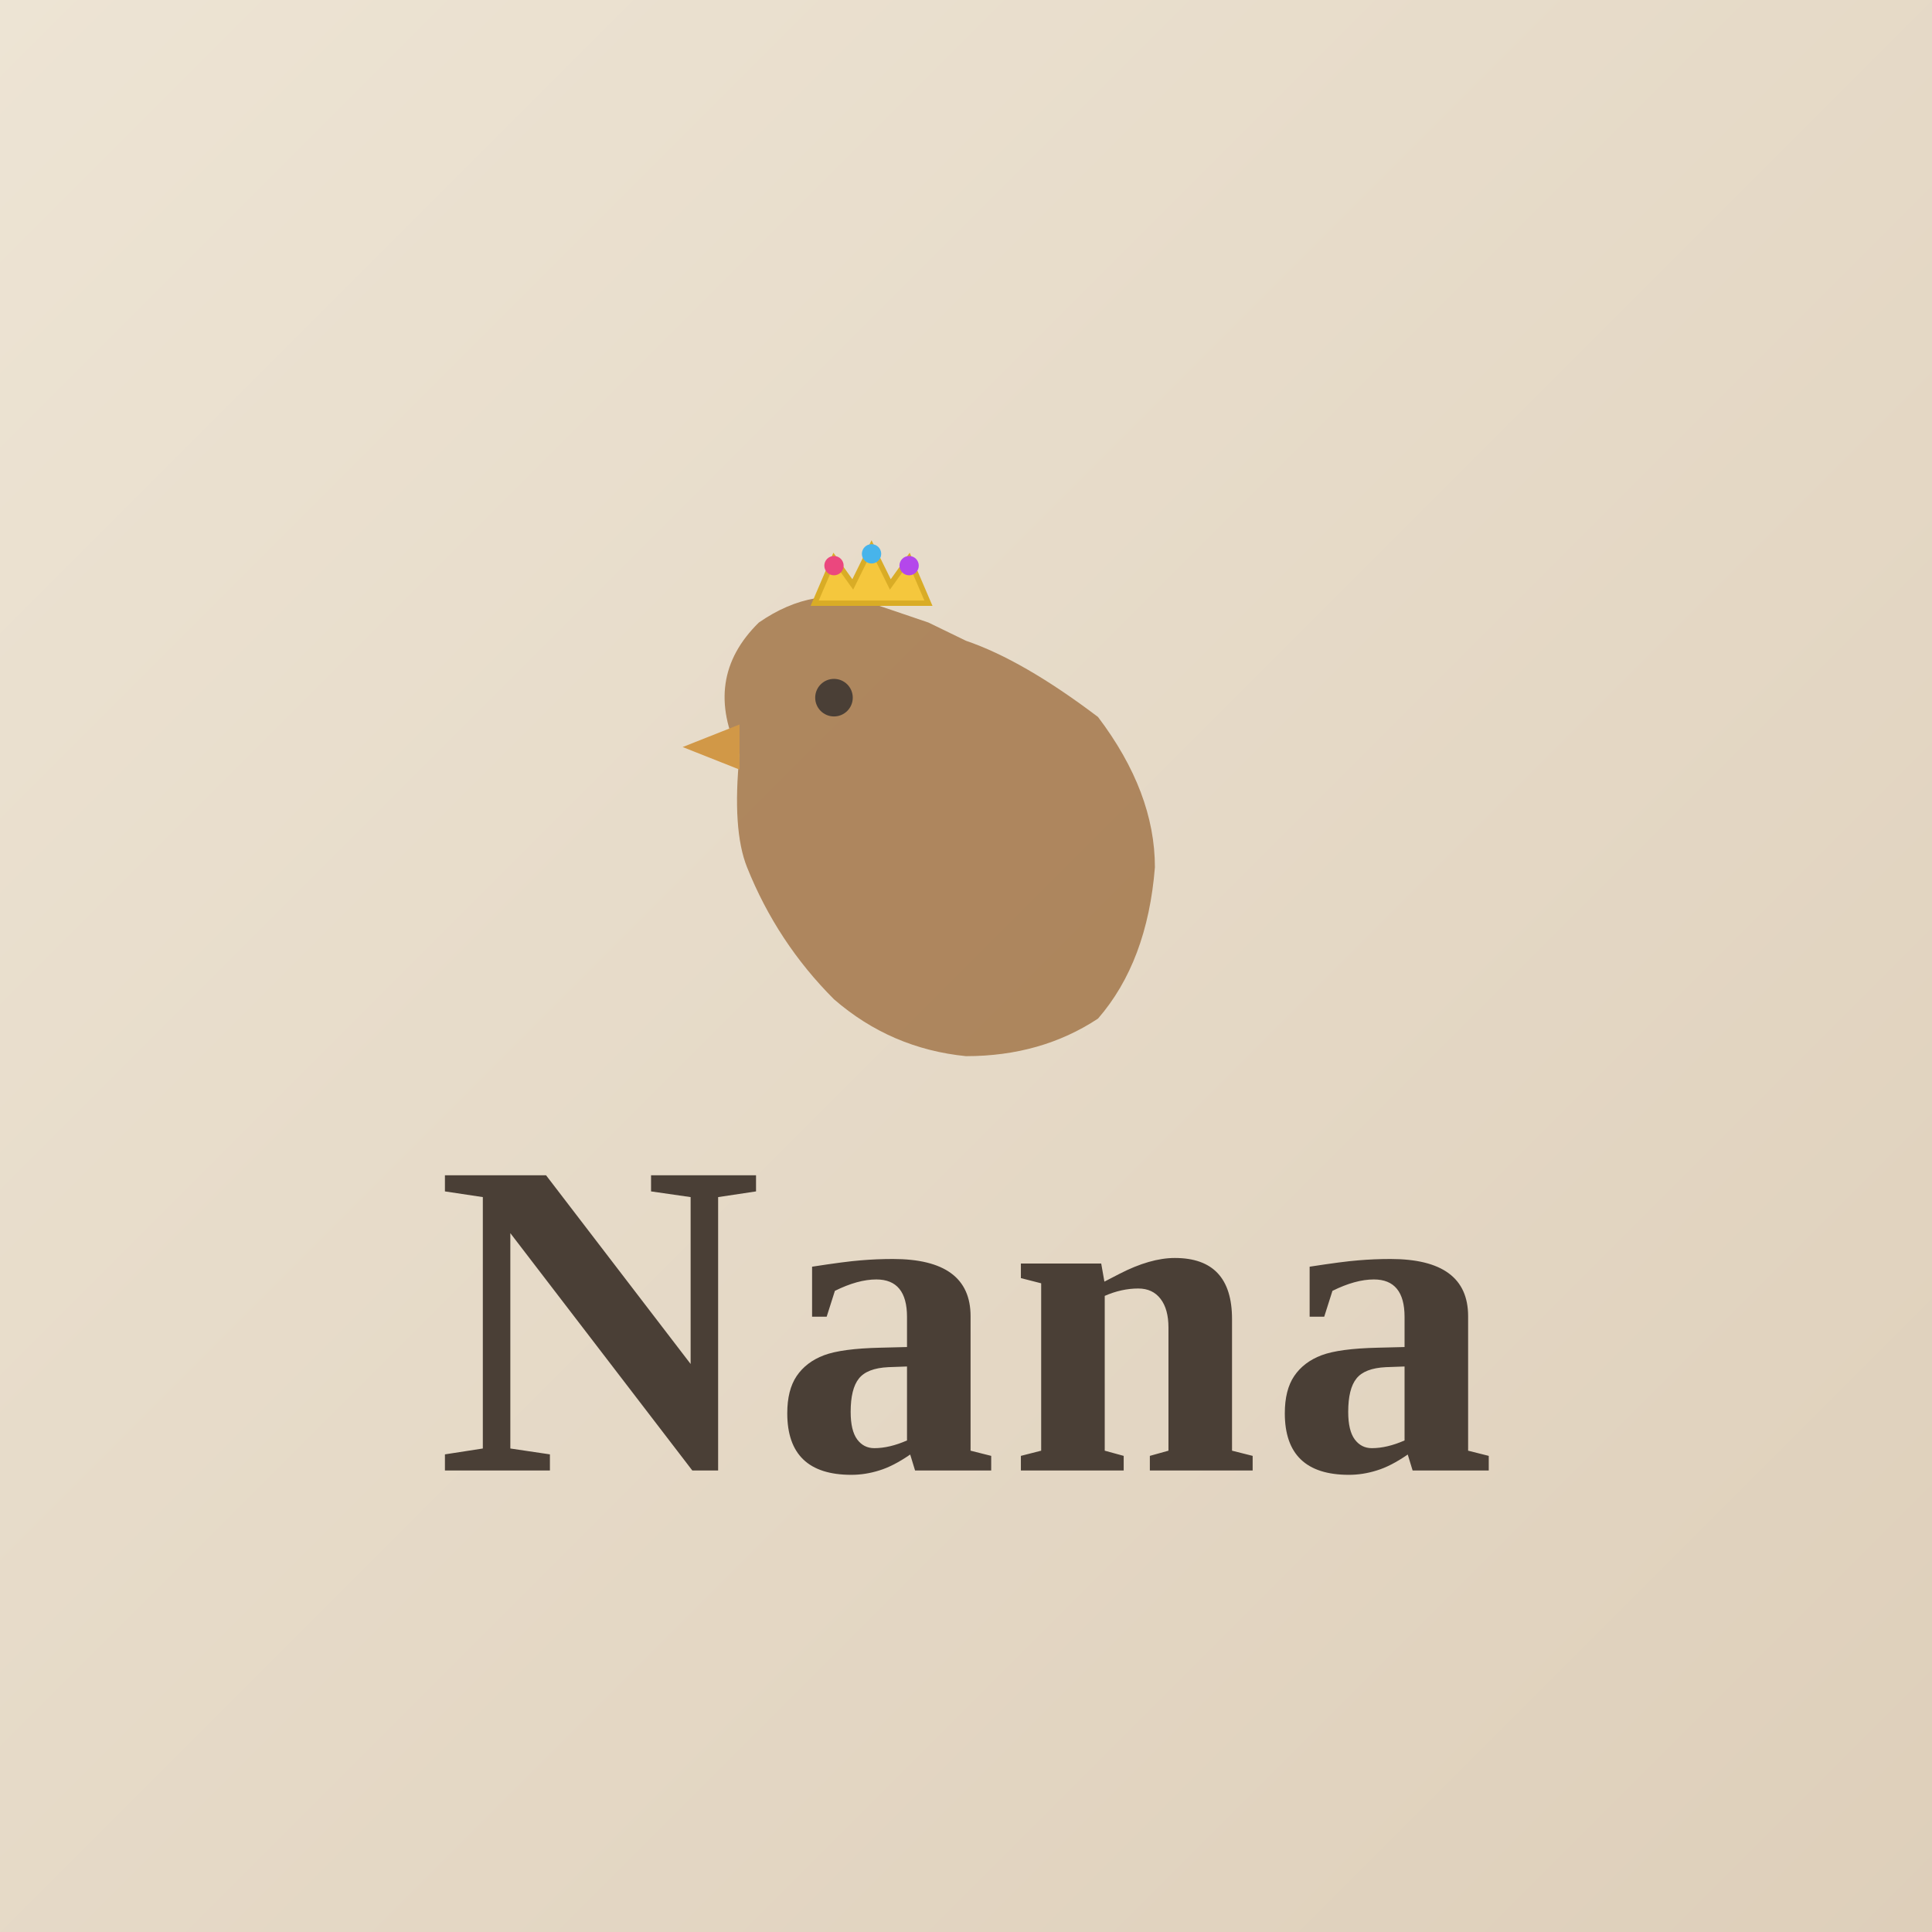
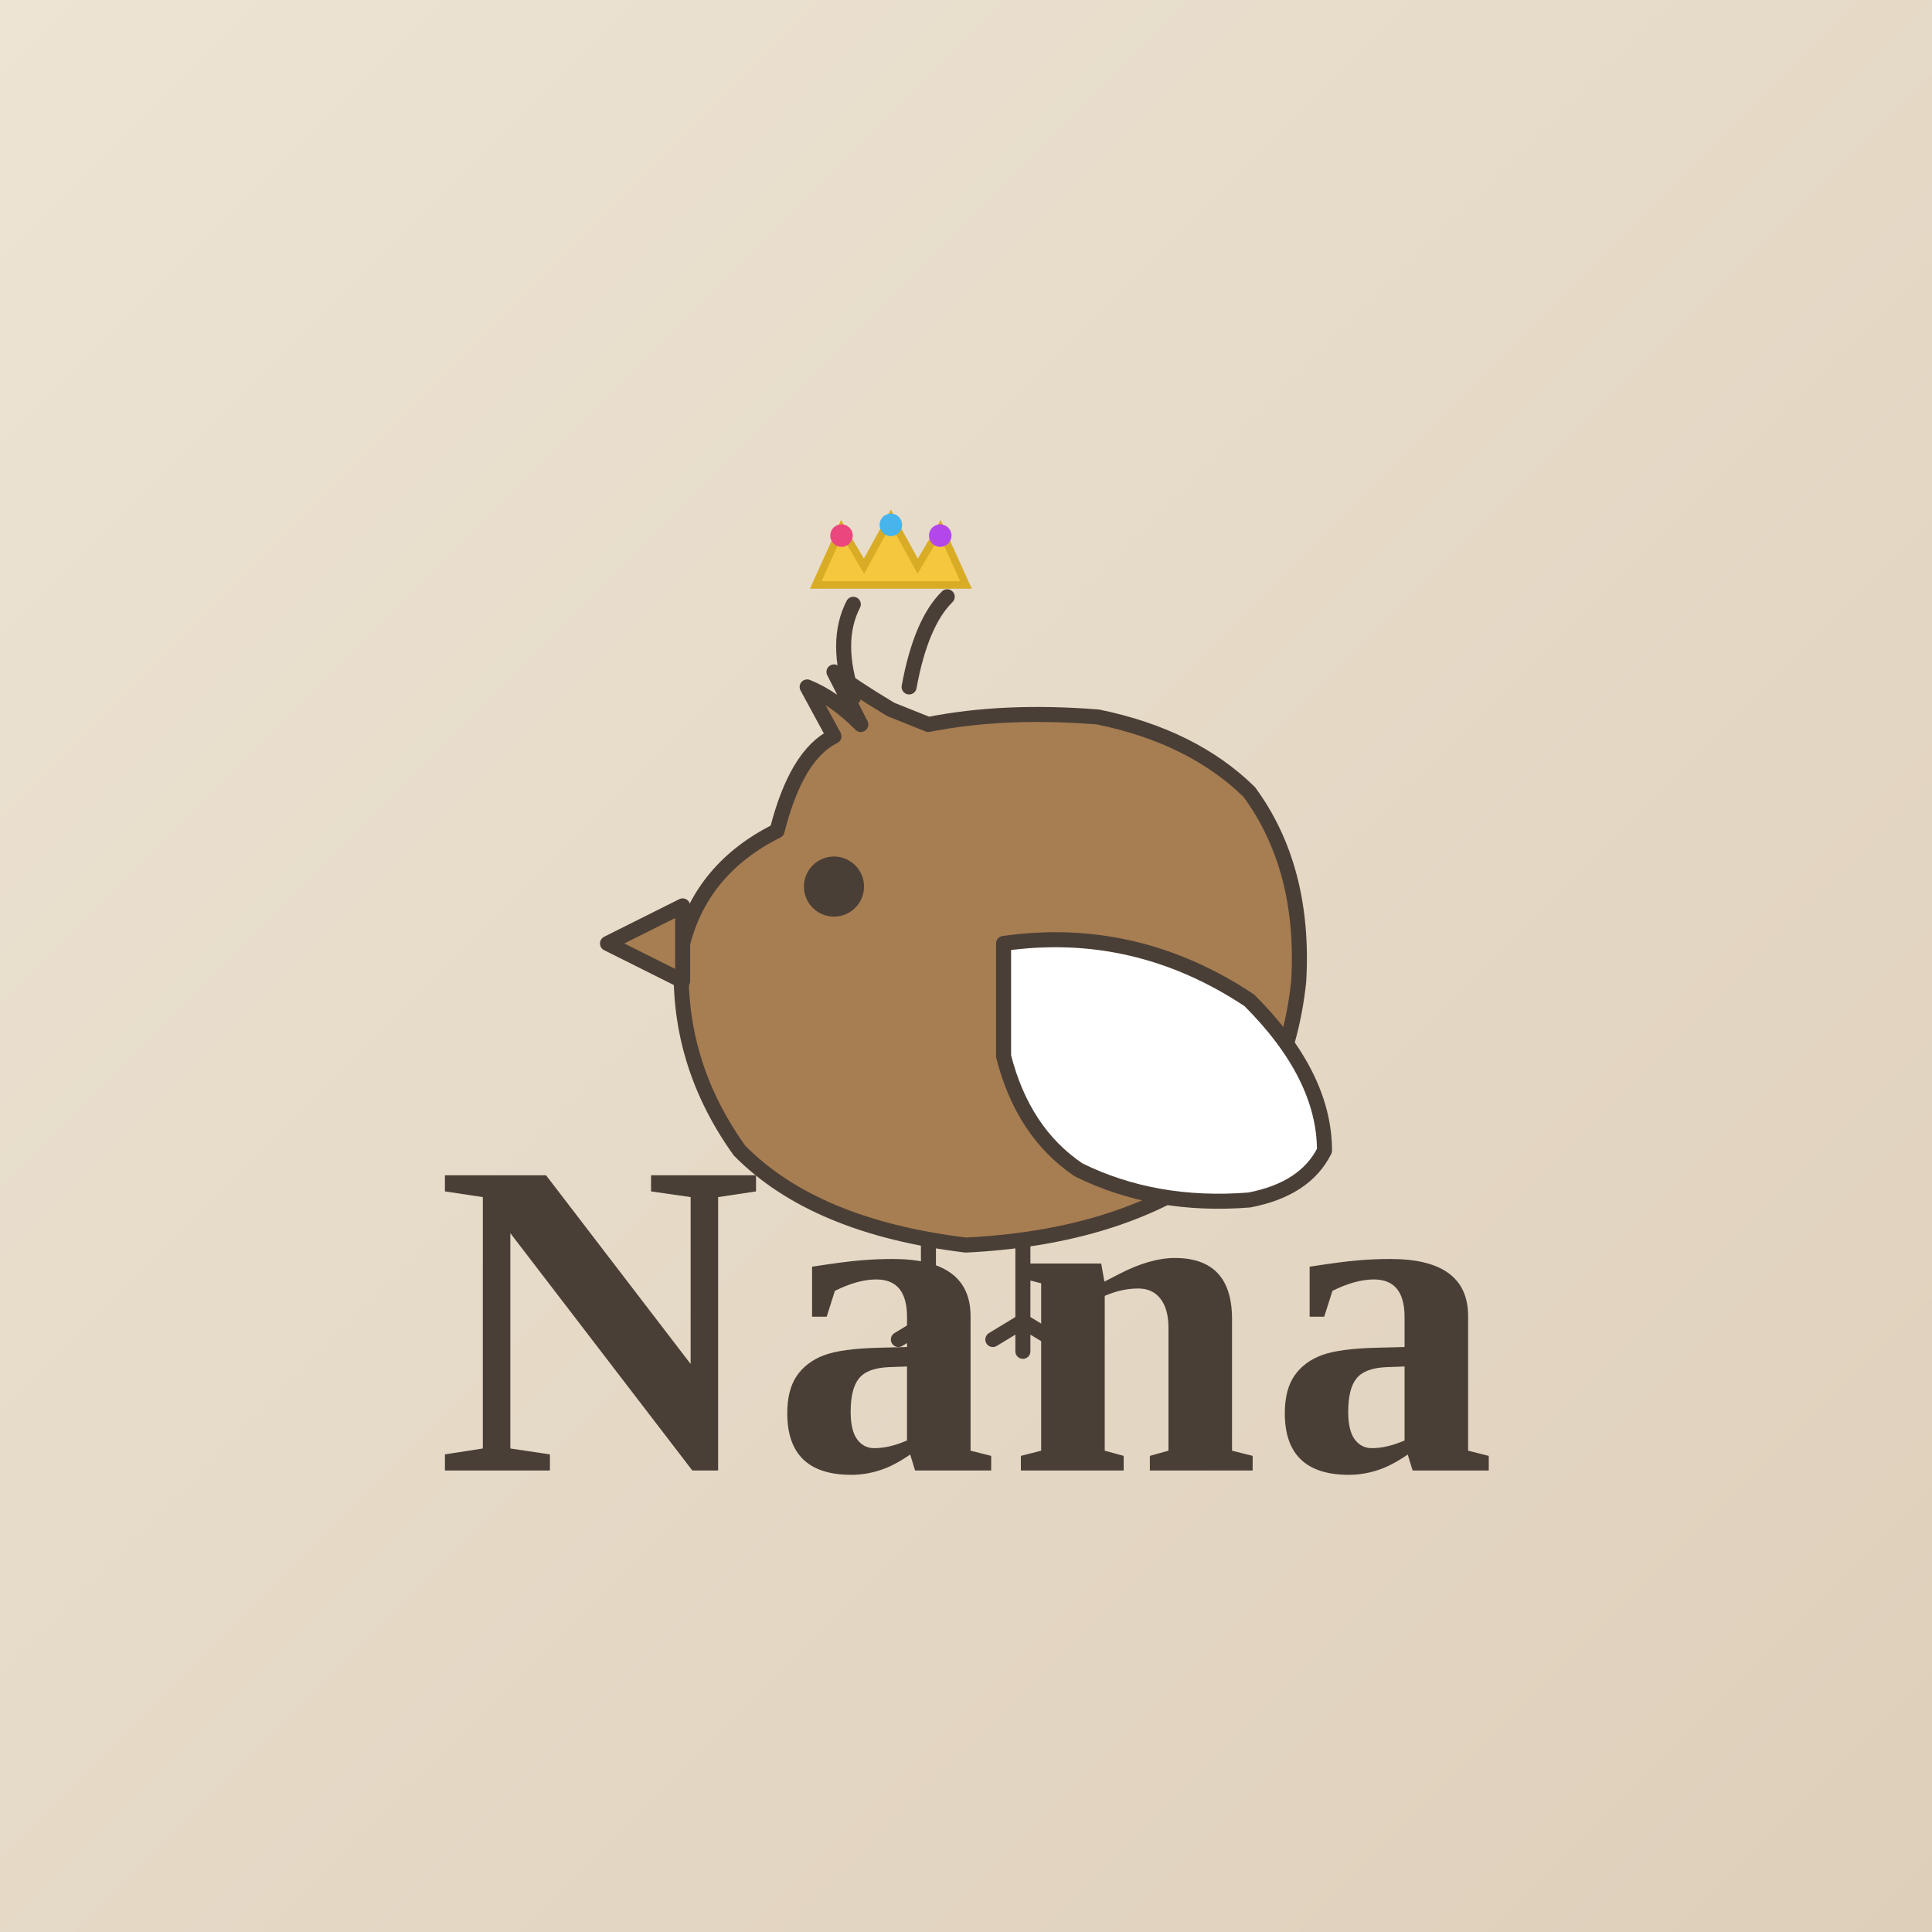
<svg xmlns="http://www.w3.org/2000/svg" viewBox="0 0 180 180">
  <defs>
    <linearGradient id="warmBeigeGradientApple" x1="0%" y1="0%" x2="100%" y2="100%">
      <stop offset="0%" style="stop-color:hsl(40 40% 88%);stop-opacity:1" />
      <stop offset="100%" style="stop-color:hsl(35 35% 80%);stop-opacity:1" />
    </linearGradient>
  </defs>
  <rect width="180" height="180" fill="url(#warmBeigeGradientApple)" />
-   <g transform="translate(90, 77.3)">
-     <path d="M -21.1,-7              Q -24.6,-14.1 -19.3,-19.3              Q -14.1,-22.9 -8.8,-21.1              L -3.5,-19.3              L 0,-17.6              Q 5.3,-15.8 12.3,-10.5              Q 17.6,-3.5 17.6,3.5              Q 16.9,12.3 12.3,17.6              Q 7,21.1 0,21.1              Q -7,20.4 -12.3,15.8              Q -17.6,10.5 -20.4,3.5              Q -21.8,0 -21.1,-7 Z" fill="hsl(30 34% 49%)" opacity="0.9" />
-     <circle cx="-12.3" cy="-12.3" r="1.75" fill="hsl(28 16% 25%)" />
-     <path d="M -21.1,-9.8 L -26.4,-7.7 L -21.1,-5.6 Z" fill="hsl(35 60% 55%)" />
-     <g transform="translate(-8.8, -21.1)">
-       <path d="M -5.3,0 L -3.5,-4.2 L -1.75,-1.75 L 0,-5.3 L 1.75,-1.75 L 3.5,-4.2 L 5.3,0 Z" fill="hsl(45 90% 60%)" stroke="hsl(45 70% 50%)" stroke-width="0.5" />
-       <circle cx="-3.5" cy="-3.5" r="0.9" fill="hsl(340 80% 60%)" />
-       <circle cx="0" cy="-4.6" r="0.9" fill="hsl(200 80% 60%)" />
-       <circle cx="3.5" cy="-3.5" r="0.9" fill="hsl(280 80% 60%)" />
+   <g transform="translate(90, 87.9)">
+     <path d="M -17.6,-10.5              Q -24.6,-7 -26.4,0              Q -27.4,10.5 -21.1,19.3              Q -14.1,26.4 0,28.1              Q 14.1,27.4 22.9,21.1              Q 29.9,14.1 31,3.5              Q 31.6,-7 26.4,-14.1              Q 21.1,-19.3 12.3,-21.1              Q 3.5,-21.8 -3.5,-20.4              L -7,-21.8              Q -10.5,-23.9 -12.3,-25.3              L -9.8,-20.4              Q -12.3,-22.9 -14.8,-23.9              L -12.3,-19.3              Q -15.8,-17.6 -17.6,-10.5 Z" fill="hsl(30 34% 49%)" stroke="hsl(28 16% 25%)" stroke-width="1.4" stroke-linejoin="round" />
+     <path d="M 3.5,0              Q 15.8,-1.75 26.4,5.3              Q 33.4,12.3 33.4,19.3              Q 31.6,22.9 26.4,23.9              Q 17.6,24.6 10.5,21.1              Q 5.3,17.6 3.5,10.5              L 3.5,0 Z" fill="white" stroke="hsl(28 16% 25%)" stroke-width="1.4" stroke-linejoin="round" />
+     <circle cx="-12.3" cy="-5.3" r="2.8" fill="hsl(28 16% 25%)" />
+     <path d="M -26.4,-3.5 L -33.4,0 L -26.4,3.5 Z" fill="hsl(30 34% 49%)" stroke="hsl(28 16% 25%)" stroke-width="1.4" stroke-linejoin="round" />
+     <g stroke="hsl(28 16% 25%)" stroke-width="1.4" stroke-linecap="round" fill="none">
+       <line x1="-3.5" y1="28.1" x2="-3.5" y2="35.2" />
+       <path d="M -3.5,35.2 L -6.3,36.9 M -3.5,35.2 L -3.5,38 M -3.5,35.2 L -0.7,36.9" />
+       <line x1="5.3" y1="28.1" x2="5.3" y2="35.2" />
+       <path d="M 5.3,35.2 L 2.5,36.9 M 5.3,35.2 L 5.3,38 M 5.3,35.2 L 8.1,36.9" />
+     </g>
+     <g stroke="hsl(28 16% 25%)" stroke-width="1.4" stroke-linecap="round" fill="none">
+       <path d="M -10.5,-22.9 Q -12.3,-28.1 -10.5,-31.6" />
+       <path d="M -5.3,-23.9 Q -4.2,-29.9 -1.75,-32.3" />
+     </g>
+     <g transform="translate(-7, -33.4)">
+       <path d="M -7,0 L -4.6,-5.3 L -2.5,-1.75 L 0,-6.3 L 2.5,-1.75 L 4.6,-5.3 L 7,0 Z" fill="hsl(45 90% 60%)" stroke="hsl(45 70% 50%)" stroke-width="0.7" />
+       <circle cx="-4.6" cy="-4.6" r="1.05" fill="hsl(340 80% 60%)" />
+       <circle cx="0" cy="-5.6" r="1.05" fill="hsl(200 80% 60%)" />
+       <circle cx="4.6" cy="-4.6" r="1.05" fill="hsl(280 80% 60%)" />
    </g>
  </g>
  <text x="90" y="137" font-size="42" font-weight="700" text-anchor="middle" font-family="Georgia, 'Times New Roman', serif" fill="hsl(28 16% 25%)" letter-spacing="1">Nana</text>
</svg>
